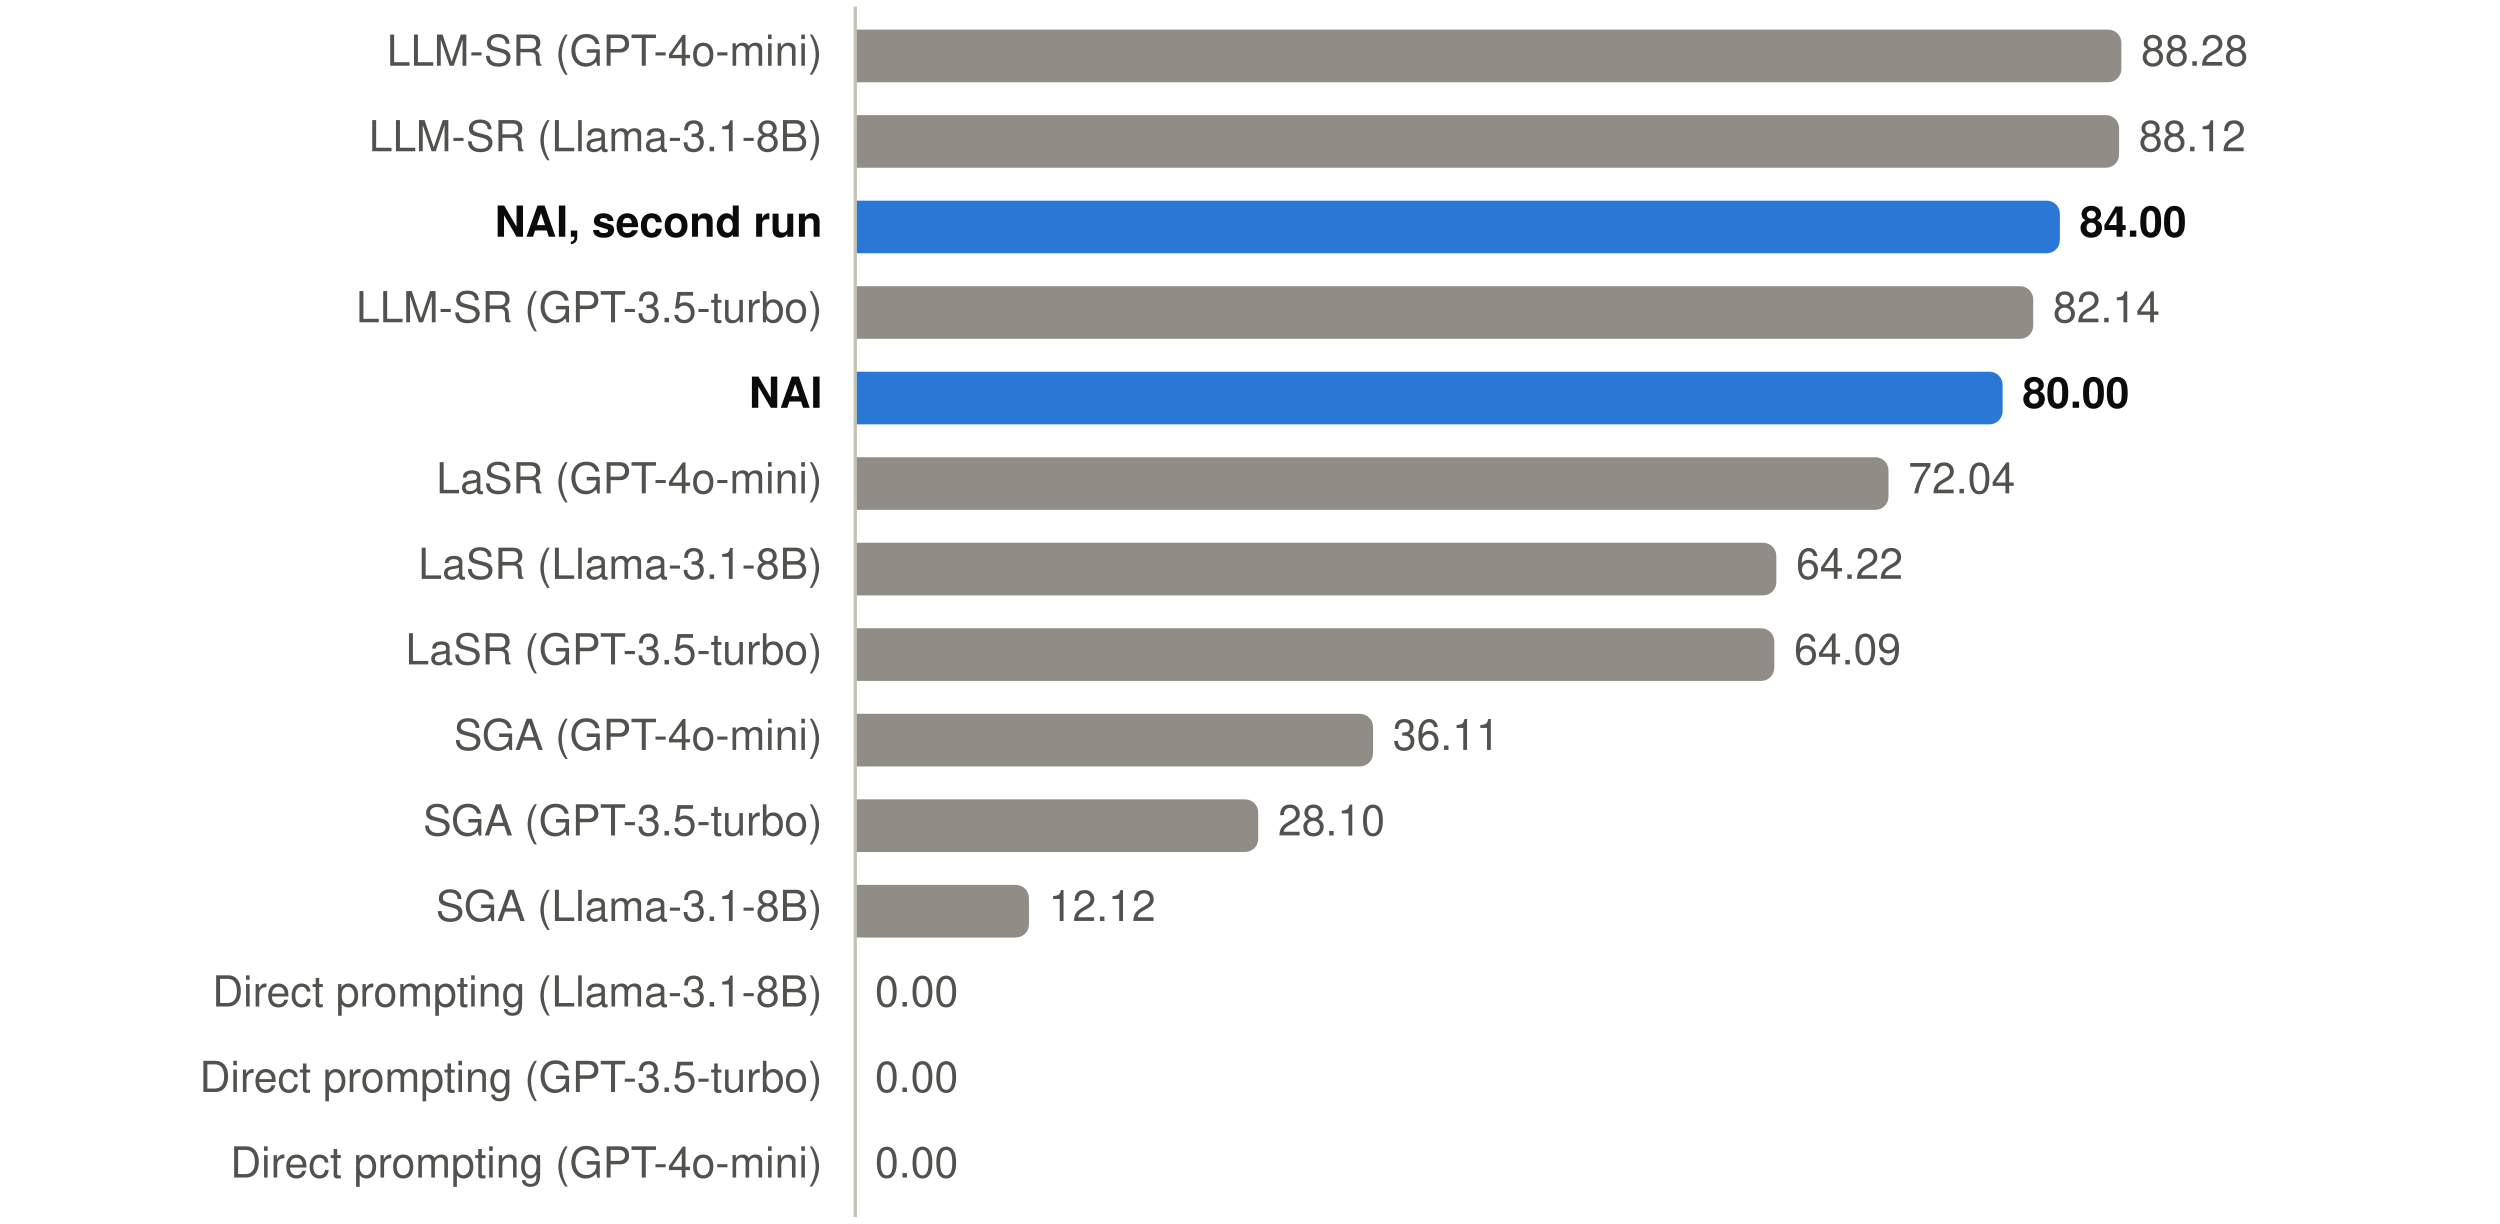
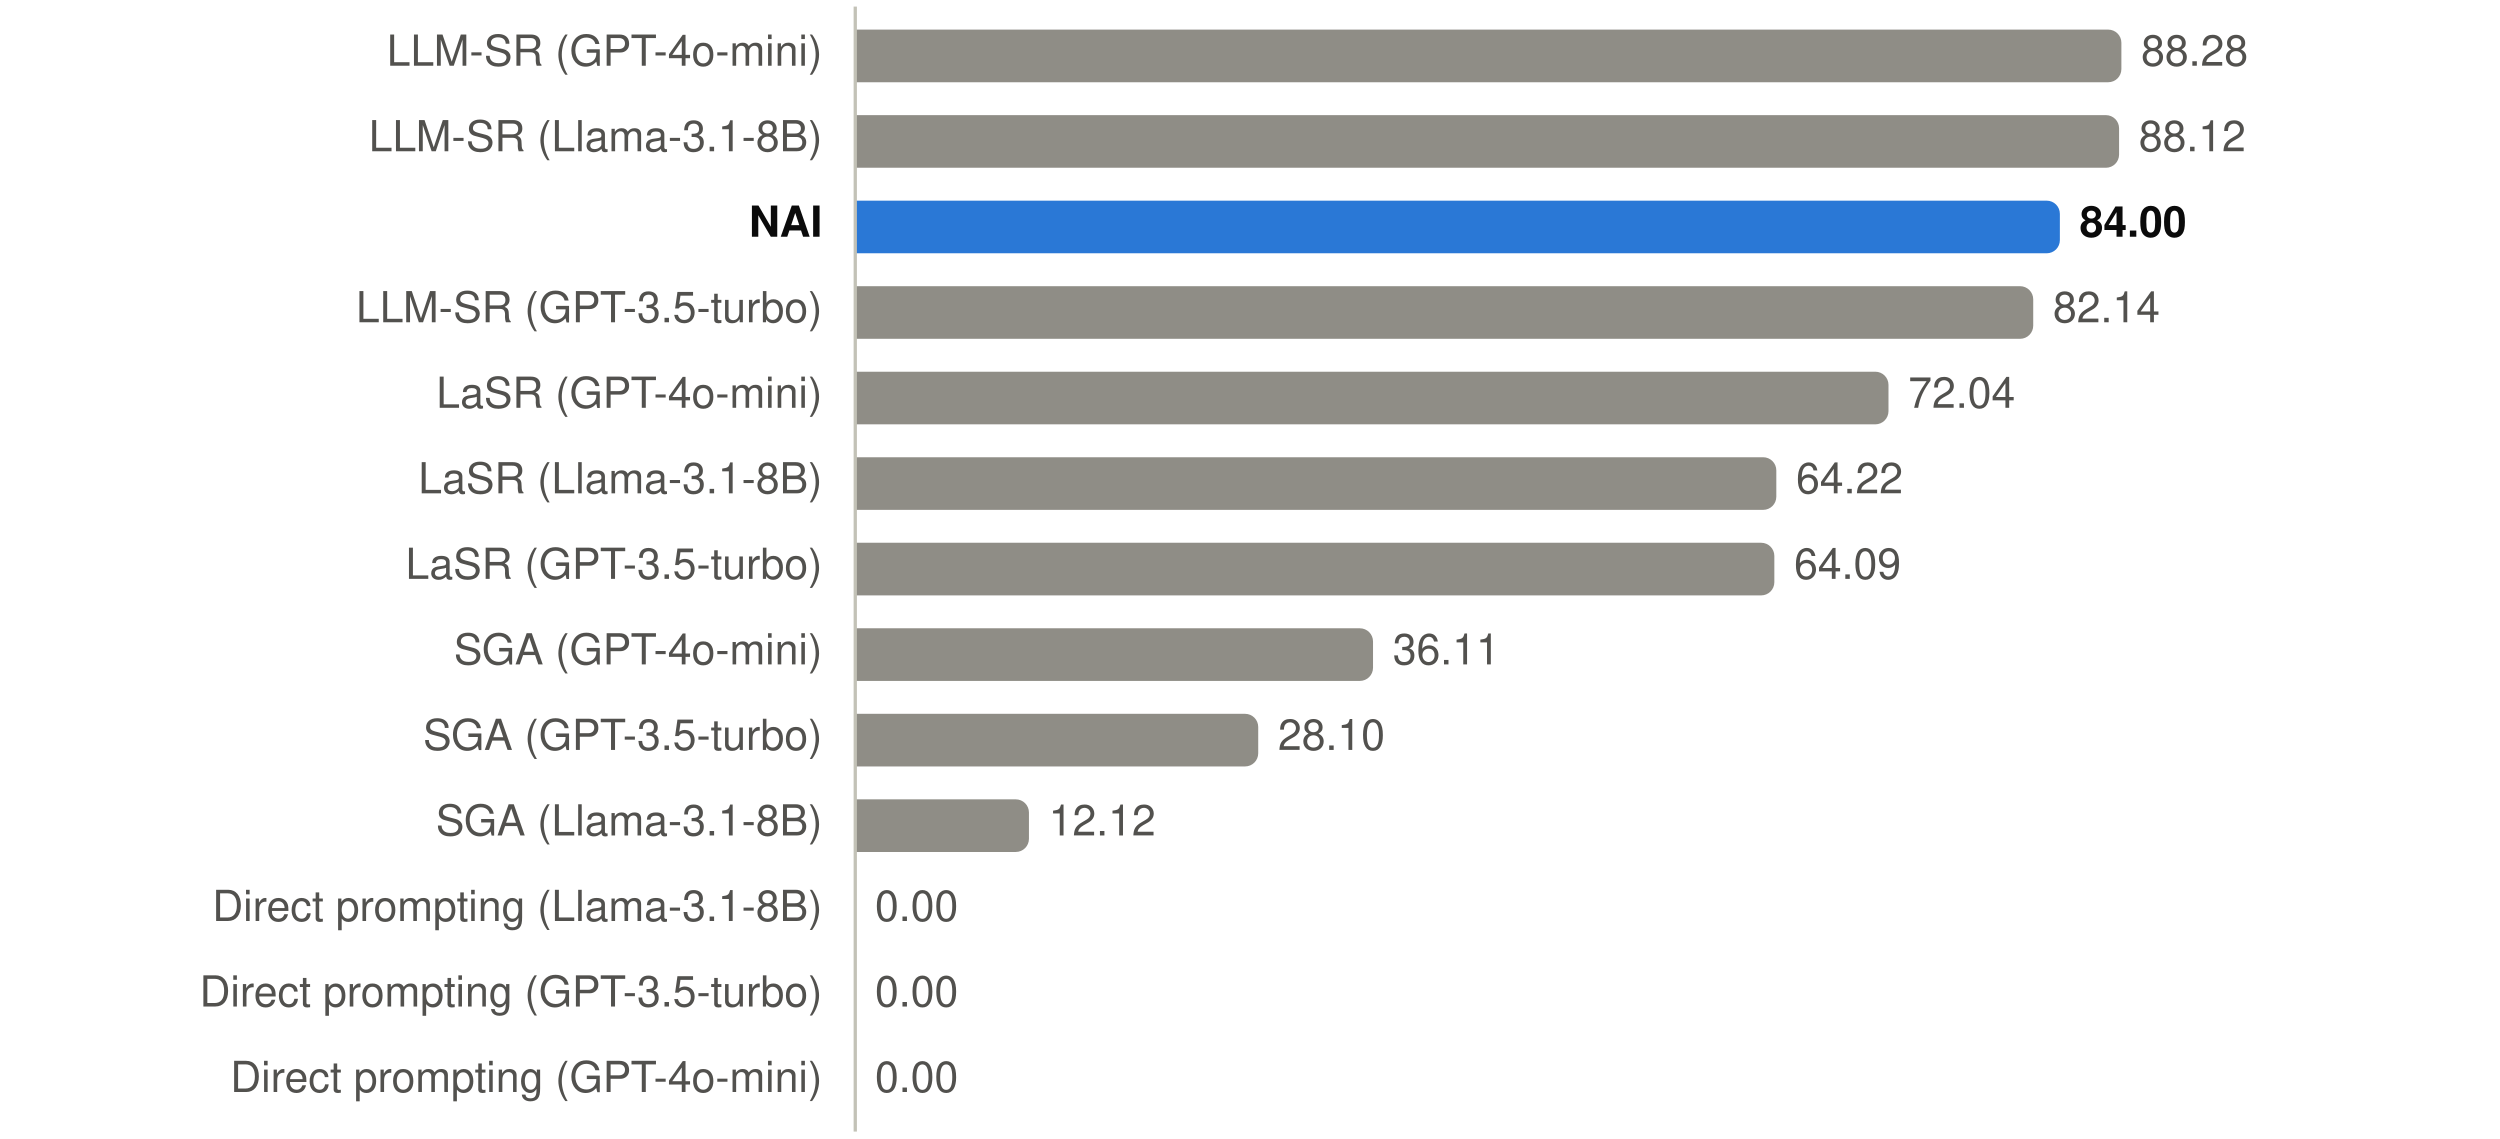
- <svg xmlns="http://www.w3.org/2000/svg" width="760" height="372" viewBox="0 0 760 372" role="img" aria-labelledby="t d">
+ <svg xmlns="http://www.w3.org/2000/svg" width="760" height="346" viewBox="0 0 760 346" role="img" aria-labelledby="t d">
  <g font-family="system-ui, -apple-system, 'Segoe UI', Helvetica, Arial, sans-serif" font-size="13">
    <text x="250" y="17.0" fill="#52514e" text-anchor="end" dominant-baseline="central">LLM-SR (GPT-4o-mini)</text>
    <path d="M260.0 9.0 H640.9 a4 4 0 0 1 4 4 V21.0 a4 4 0 0 1 -4 4 H260.0 Z" fill="#8f8d86" />
    <text x="650.9" y="17.0" fill="#52514e" dominant-baseline="central">88.28</text>
    <text x="250" y="43.0" fill="#52514e" text-anchor="end" dominant-baseline="central">LLM-SR (Llama-3.1-8B)</text>
    <path d="M260.0 35.0 H640.2 a4 4 0 0 1 4 4 V47.0 a4 4 0 0 1 -4 4 H260.0 Z" fill="#8f8d86" />
    <text x="650.2" y="43.0" fill="#52514e" dominant-baseline="central">88.12</text>
-     <text x="250" y="69.0" fill="#0b0b0b" text-anchor="end" dominant-baseline="central" font-weight="700">NAI, second run</text>
+     <text x="250" y="69.0" fill="#0b0b0b" text-anchor="end" dominant-baseline="central" font-weight="700">NAI</text>
    <path d="M260.0 61.0 H622.2 a4 4 0 0 1 4 4 V73.0 a4 4 0 0 1 -4 4 H260.0 Z" fill="#2a78d6" />
    <text x="632.2" y="69.0" fill="#0b0b0b" dominant-baseline="central" font-weight="700">84.00</text>
    <text x="250" y="95.0" fill="#52514e" text-anchor="end" dominant-baseline="central">LLM-SR (GPT-3.5-turbo)</text>
    <path d="M260.0 87.0 H614.1 a4 4 0 0 1 4 4 V99.0 a4 4 0 0 1 -4 4 H260.0 Z" fill="#8f8d86" />
    <text x="624.1" y="95.0" fill="#52514e" dominant-baseline="central">82.14</text>
-     <text x="250" y="121.0" fill="#0b0b0b" text-anchor="end" dominant-baseline="central" font-weight="700">NAI</text>
-     <path d="M260.0 113.0 H604.8 a4 4 0 0 1 4 4 V125.0 a4 4 0 0 1 -4 4 H260.0 Z" fill="#2a78d6" />
-     <text x="614.8" y="121.0" fill="#0b0b0b" dominant-baseline="central" font-weight="700">80.00</text>
-     <text x="250" y="147.0" fill="#52514e" text-anchor="end" dominant-baseline="central">LaSR (GPT-4o-mini)</text>
-     <path d="M260.0 139.0 H570.1 a4 4 0 0 1 4 4 V151.0 a4 4 0 0 1 -4 4 H260.0 Z" fill="#8f8d86" />
-     <text x="580.1" y="147.0" fill="#52514e" dominant-baseline="central">72.04</text>
-     <text x="250" y="173.0" fill="#52514e" text-anchor="end" dominant-baseline="central">LaSR (Llama-3.1-8B)</text>
-     <path d="M260.0 165.0 H536.0 a4 4 0 0 1 4 4 V177.0 a4 4 0 0 1 -4 4 H260.0 Z" fill="#8f8d86" />
-     <text x="546.0" y="173.0" fill="#52514e" dominant-baseline="central">64.22</text>
-     <text x="250" y="199.0" fill="#52514e" text-anchor="end" dominant-baseline="central">LaSR (GPT-3.5-turbo)</text>
-     <path d="M260.0 191.0 H535.4 a4 4 0 0 1 4 4 V203.0 a4 4 0 0 1 -4 4 H260.0 Z" fill="#8f8d86" />
-     <text x="545.4" y="199.0" fill="#52514e" dominant-baseline="central">64.09</text>
-     <text x="250" y="225.0" fill="#52514e" text-anchor="end" dominant-baseline="central">SGA (GPT-4o-mini)</text>
-     <path d="M260.0 217.0 H413.4 a4 4 0 0 1 4 4 V229.0 a4 4 0 0 1 -4 4 H260.0 Z" fill="#8f8d86" />
-     <text x="423.4" y="225.0" fill="#52514e" dominant-baseline="central">36.11</text>
-     <text x="250" y="251.0" fill="#52514e" text-anchor="end" dominant-baseline="central">SGA (GPT-3.5-turbo)</text>
-     <path d="M260.0 243.0 H378.5 a4 4 0 0 1 4 4 V255.0 a4 4 0 0 1 -4 4 H260.0 Z" fill="#8f8d86" />
-     <text x="388.5" y="251.0" fill="#52514e" dominant-baseline="central">28.10</text>
-     <text x="250" y="277.0" fill="#52514e" text-anchor="end" dominant-baseline="central">SGA (Llama-3.1-8B)</text>
-     <path d="M260.0 269.0 H308.8 a4 4 0 0 1 4 4 V281.0 a4 4 0 0 1 -4 4 H260.0 Z" fill="#8f8d86" />
-     <text x="318.8" y="277.0" fill="#52514e" dominant-baseline="central">12.12</text>
-     <text x="250" y="303.0" fill="#52514e" text-anchor="end" dominant-baseline="central">Direct prompting (Llama-3.1-8B)</text>
+     <text x="250" y="121.0" fill="#52514e" text-anchor="end" dominant-baseline="central">LaSR (GPT-4o-mini)</text>
+     <path d="M260.0 113.0 H570.1 a4 4 0 0 1 4 4 V125.0 a4 4 0 0 1 -4 4 H260.0 Z" fill="#8f8d86" />
+     <text x="580.1" y="121.0" fill="#52514e" dominant-baseline="central">72.04</text>
+     <text x="250" y="147.0" fill="#52514e" text-anchor="end" dominant-baseline="central">LaSR (Llama-3.1-8B)</text>
+     <path d="M260.0 139.0 H536.0 a4 4 0 0 1 4 4 V151.0 a4 4 0 0 1 -4 4 H260.0 Z" fill="#8f8d86" />
+     <text x="546.0" y="147.0" fill="#52514e" dominant-baseline="central">64.22</text>
+     <text x="250" y="173.0" fill="#52514e" text-anchor="end" dominant-baseline="central">LaSR (GPT-3.5-turbo)</text>
+     <path d="M260.0 165.0 H535.4 a4 4 0 0 1 4 4 V177.0 a4 4 0 0 1 -4 4 H260.0 Z" fill="#8f8d86" />
+     <text x="545.4" y="173.0" fill="#52514e" dominant-baseline="central">64.09</text>
+     <text x="250" y="199.0" fill="#52514e" text-anchor="end" dominant-baseline="central">SGA (GPT-4o-mini)</text>
+     <path d="M260.0 191.0 H413.4 a4 4 0 0 1 4 4 V203.0 a4 4 0 0 1 -4 4 H260.0 Z" fill="#8f8d86" />
+     <text x="423.4" y="199.0" fill="#52514e" dominant-baseline="central">36.11</text>
+     <text x="250" y="225.0" fill="#52514e" text-anchor="end" dominant-baseline="central">SGA (GPT-3.5-turbo)</text>
+     <path d="M260.0 217.0 H378.5 a4 4 0 0 1 4 4 V229.0 a4 4 0 0 1 -4 4 H260.0 Z" fill="#8f8d86" />
+     <text x="388.5" y="225.0" fill="#52514e" dominant-baseline="central">28.10</text>
+     <text x="250" y="251.0" fill="#52514e" text-anchor="end" dominant-baseline="central">SGA (Llama-3.1-8B)</text>
+     <path d="M260.0 243.0 H308.8 a4 4 0 0 1 4 4 V255.0 a4 4 0 0 1 -4 4 H260.0 Z" fill="#8f8d86" />
+     <text x="318.8" y="251.0" fill="#52514e" dominant-baseline="central">12.12</text>
+     <text x="250" y="277.0" fill="#52514e" text-anchor="end" dominant-baseline="central">Direct prompting (Llama-3.1-8B)</text>
+     <text x="266.0" y="277.0" fill="#52514e" dominant-baseline="central">0.00</text>
+     <text x="250" y="303.0" fill="#52514e" text-anchor="end" dominant-baseline="central">Direct prompting (GPT-3.5-turbo)</text>
    <text x="266.0" y="303.0" fill="#52514e" dominant-baseline="central">0.00</text>
-     <text x="250" y="329.0" fill="#52514e" text-anchor="end" dominant-baseline="central">Direct prompting (GPT-3.5-turbo)</text>
+     <text x="250" y="329.0" fill="#52514e" text-anchor="end" dominant-baseline="central">Direct prompting (GPT-4o-mini)</text>
    <text x="266.0" y="329.0" fill="#52514e" dominant-baseline="central">0.00</text>
-     <text x="250" y="355.0" fill="#52514e" text-anchor="end" dominant-baseline="central">Direct prompting (GPT-4o-mini)</text>
-     <text x="266.0" y="355.0" fill="#52514e" dominant-baseline="central">0.00</text>
-     <line x1="260" y1="2" x2="260" y2="370" stroke="#c3c2b7" stroke-width="1" />
+     <line x1="260" y1="2" x2="260" y2="344" stroke="#c3c2b7" stroke-width="1" />
  </g>
</svg>
